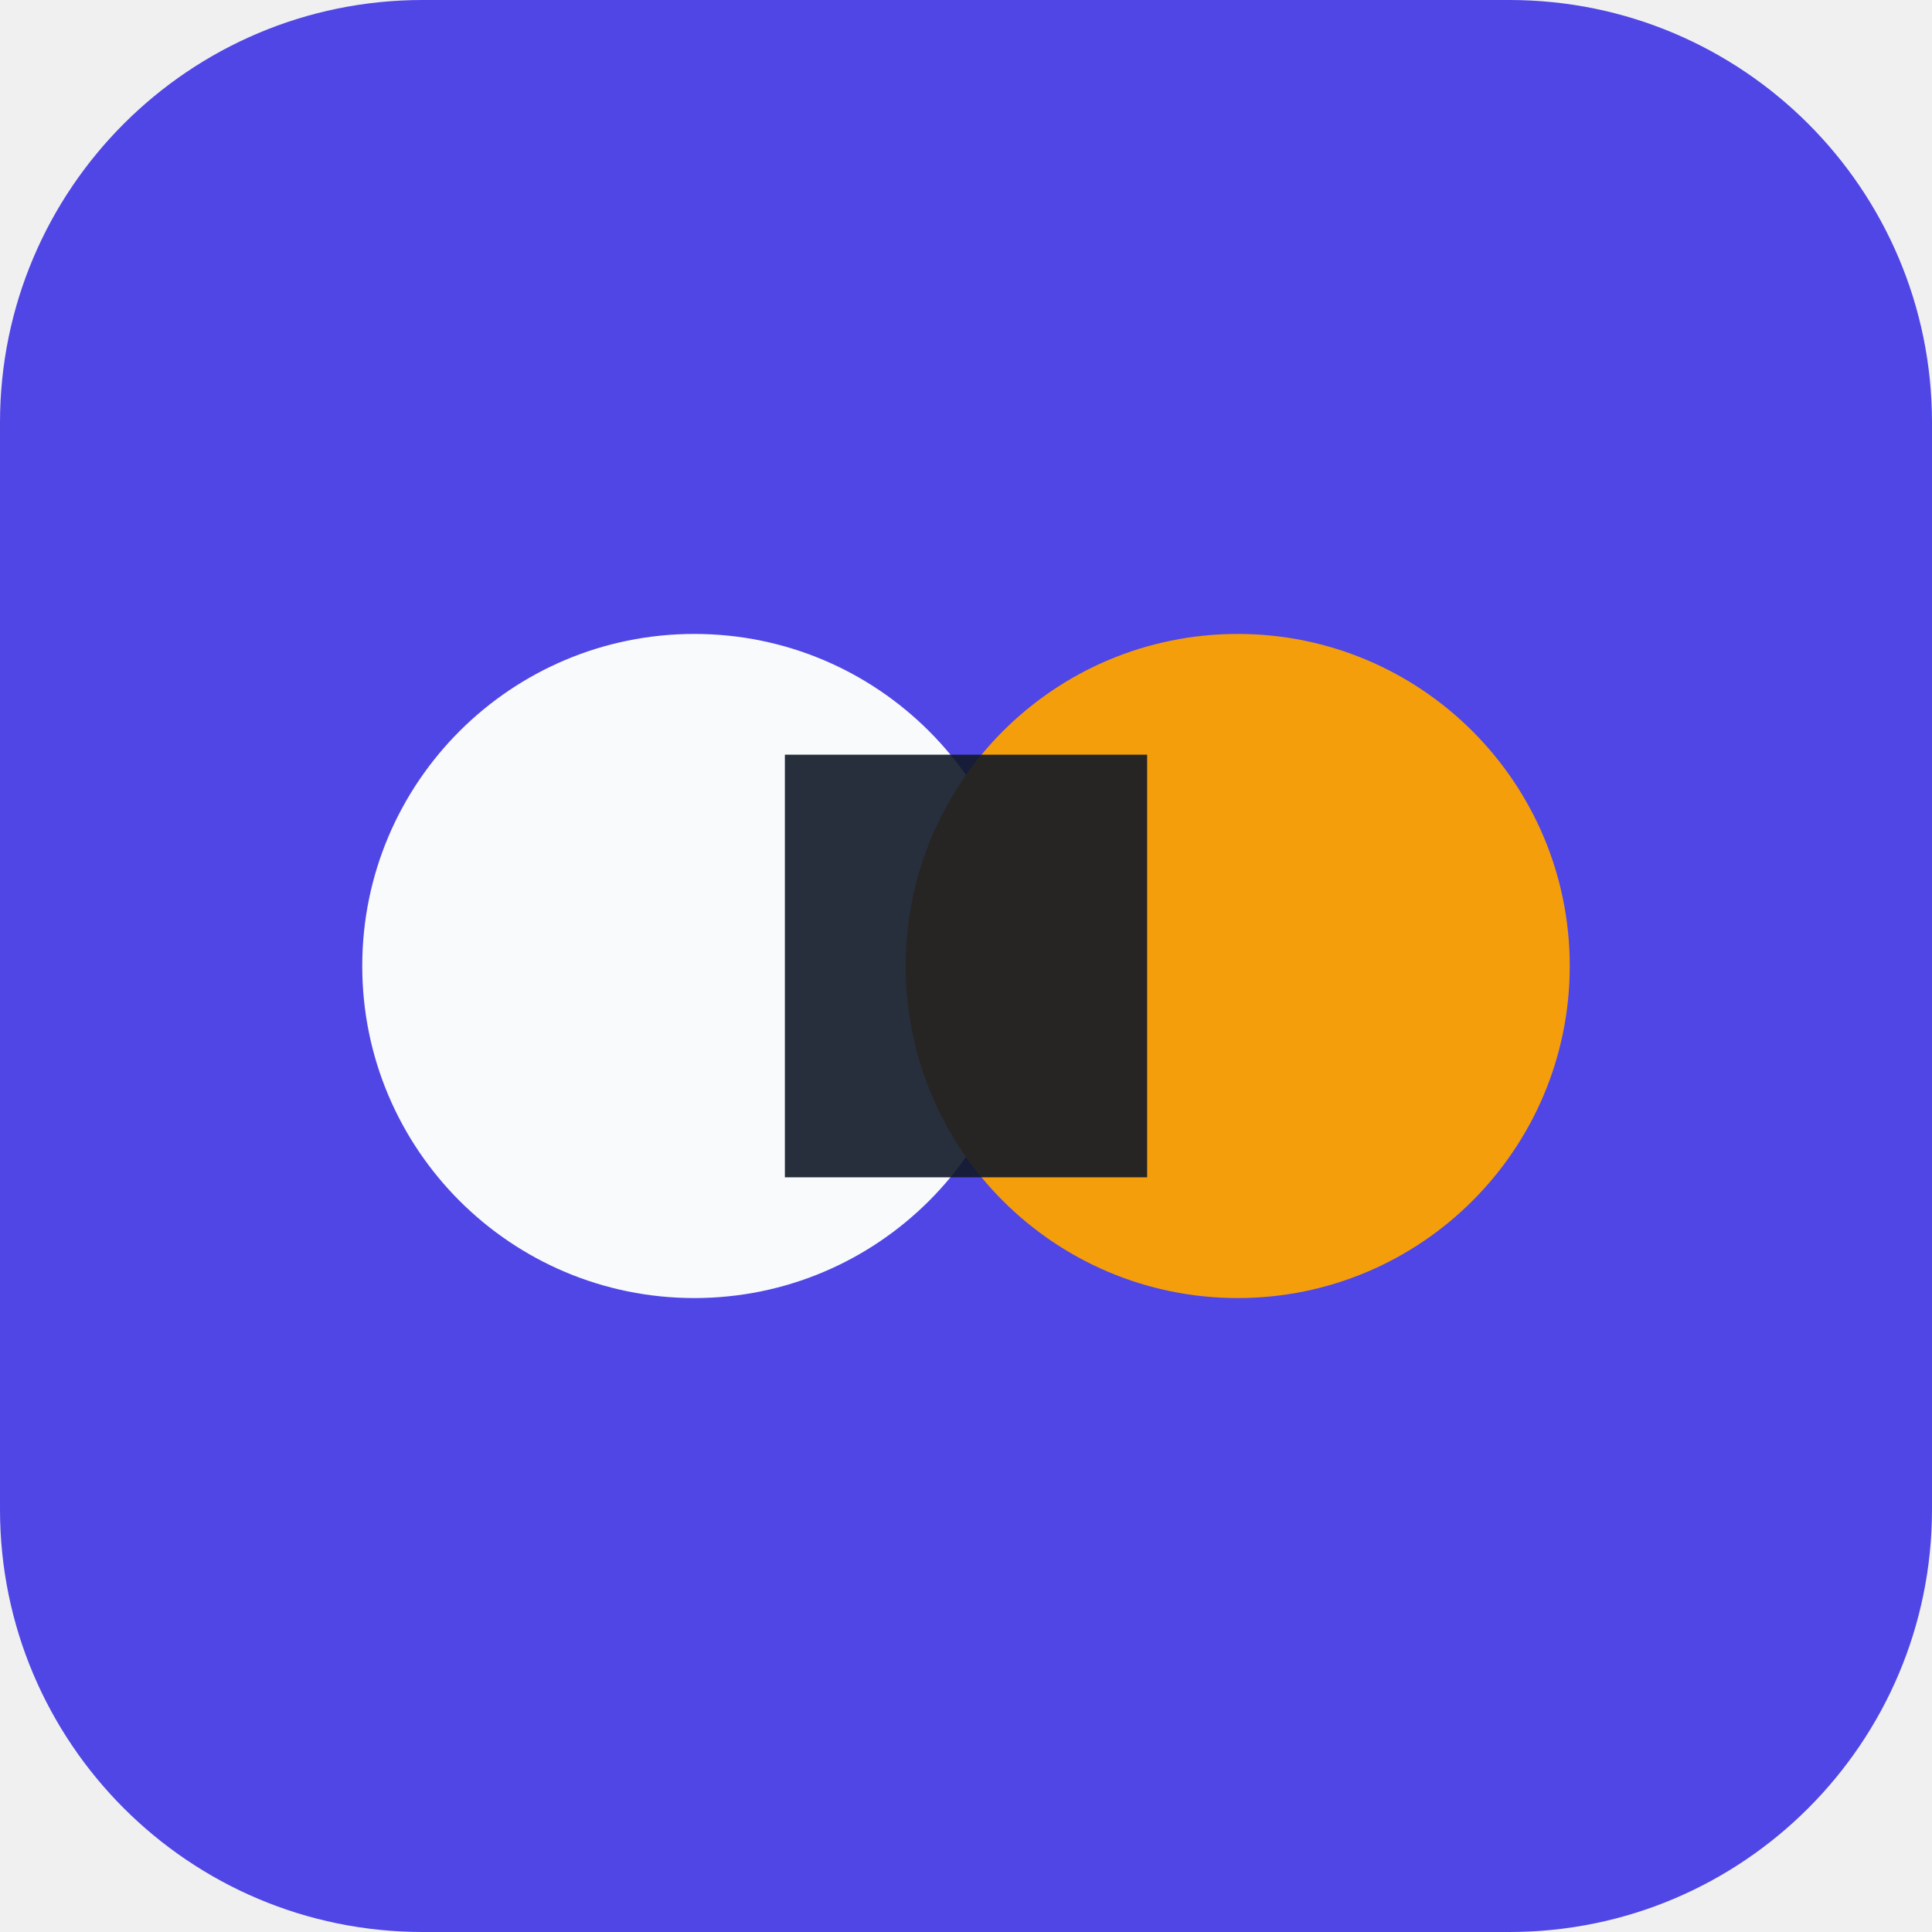
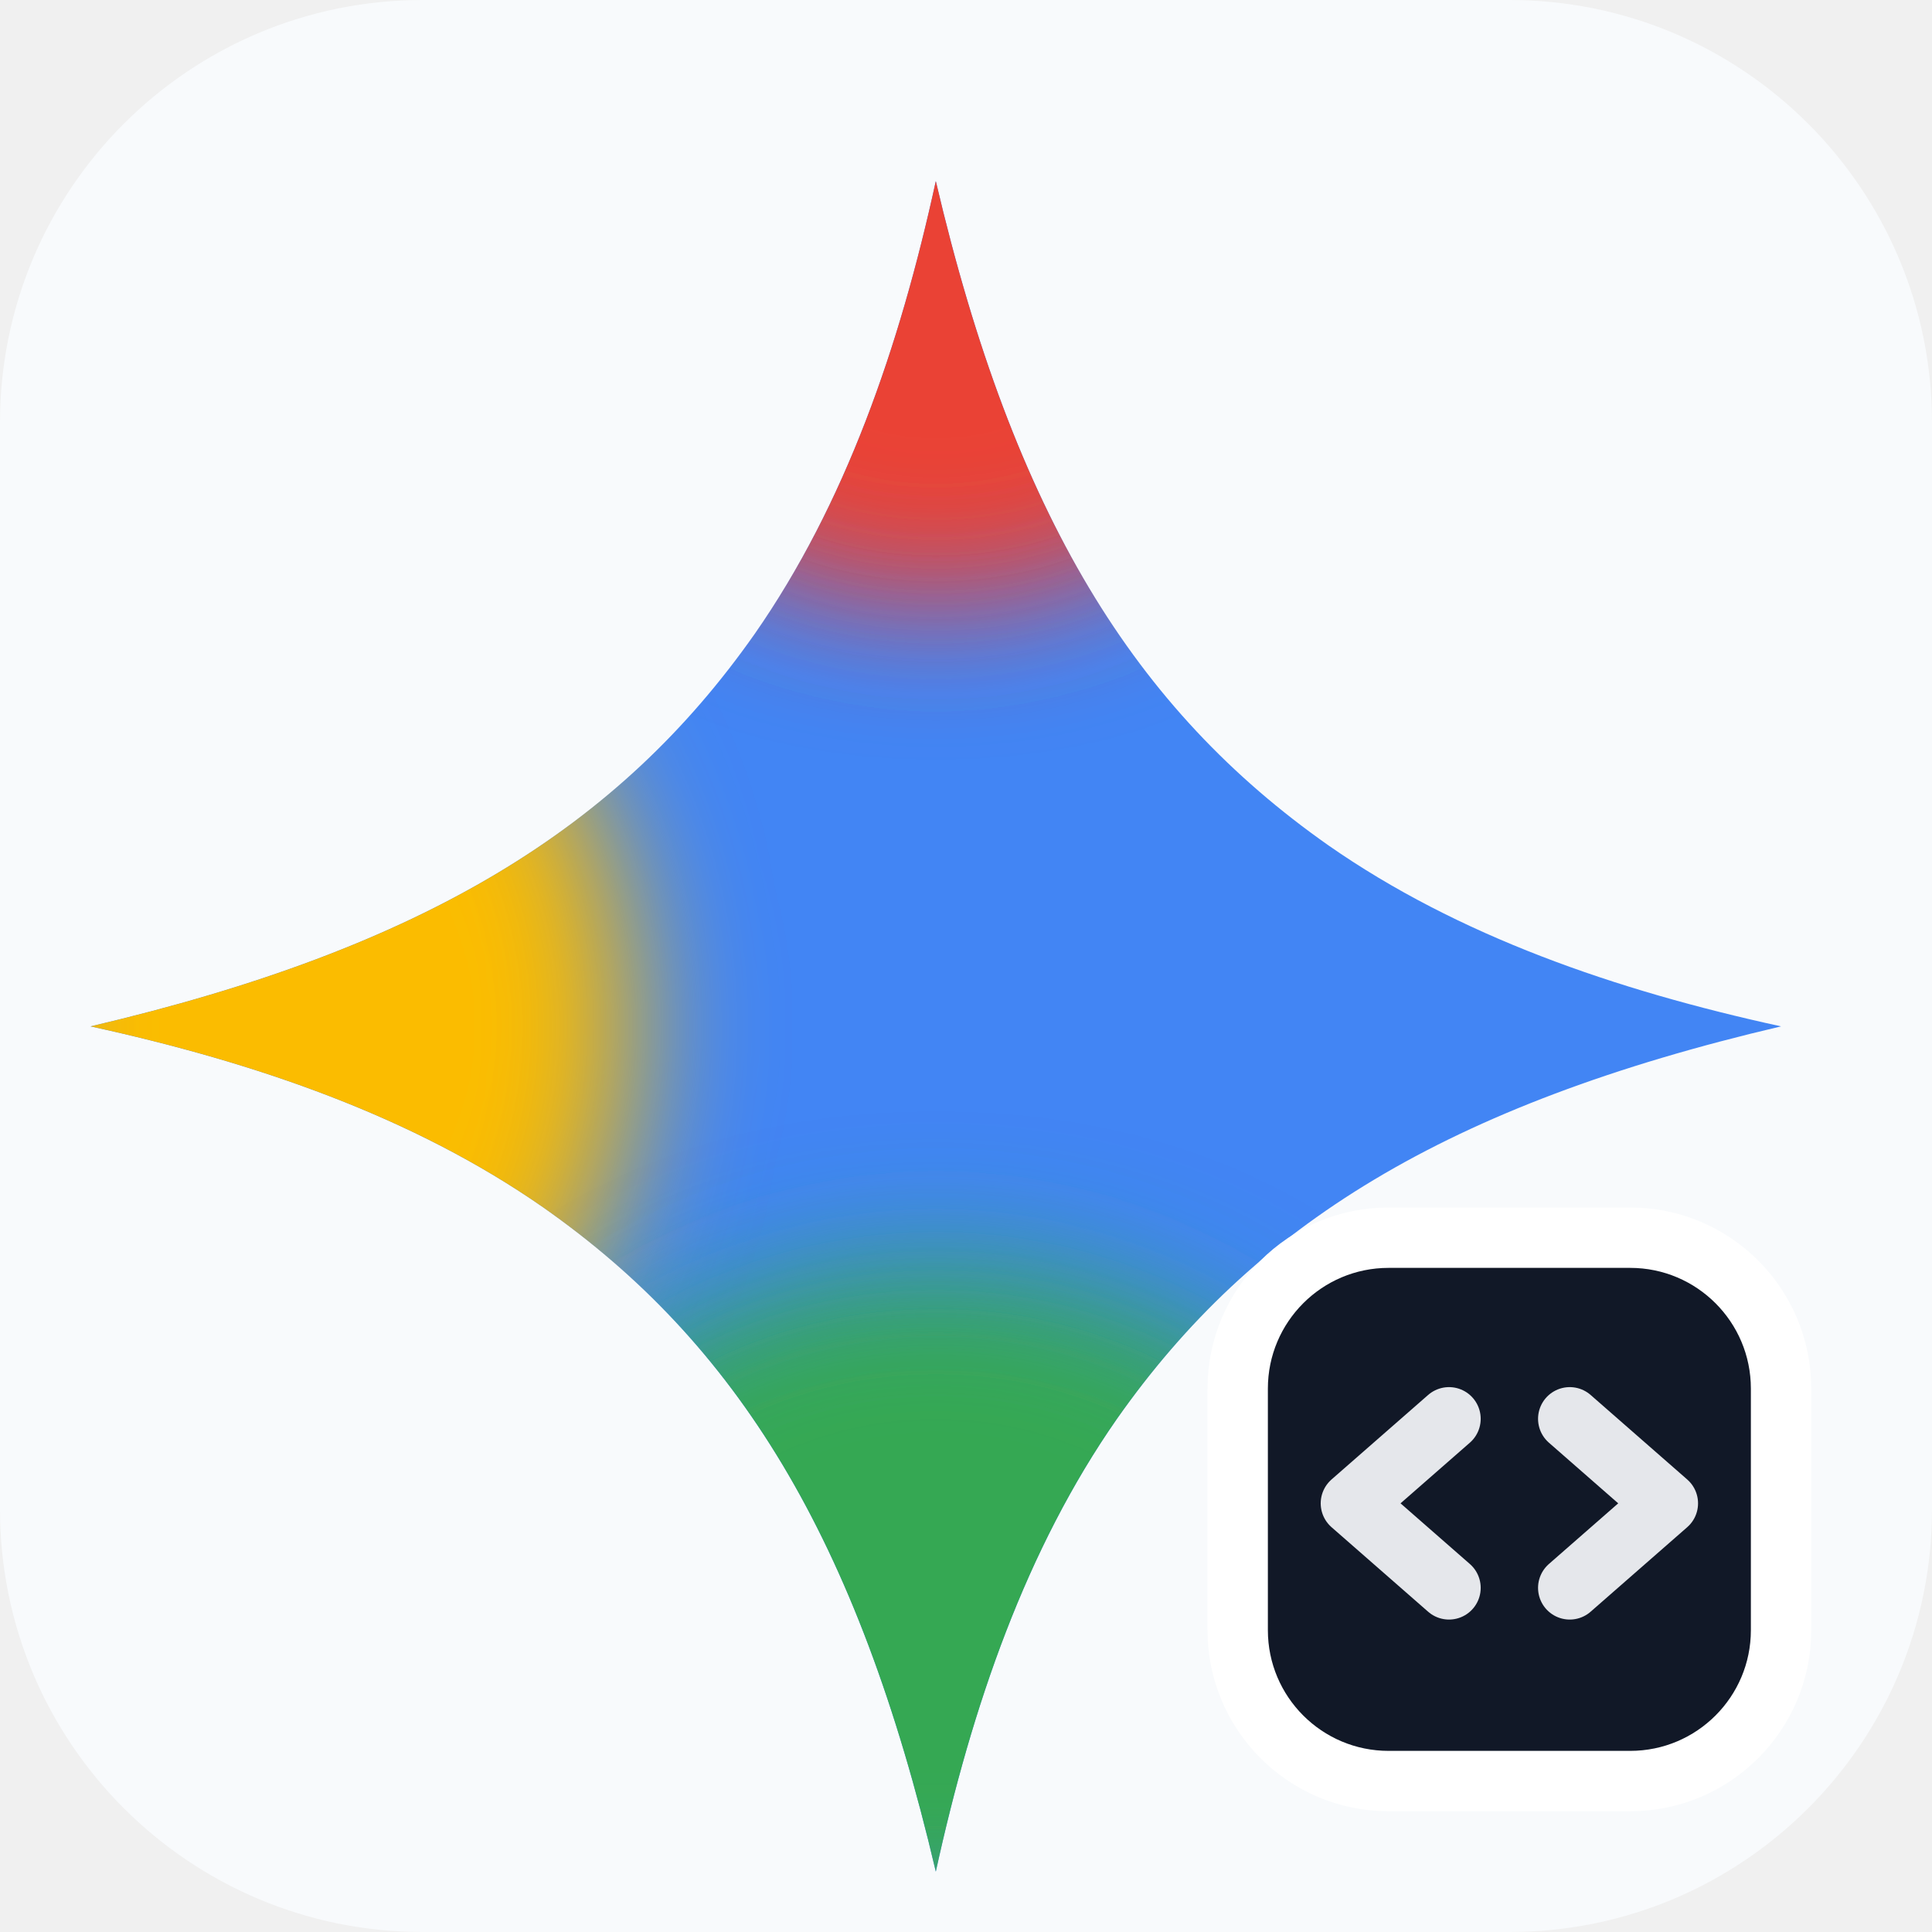
<svg xmlns="http://www.w3.org/2000/svg" width="64" height="64" viewBox="0 0 64 64" role="img" aria-labelledby="title desc">
-   <rect width="64" height="64" rx="14" fill="#4F46E5" />
-   <circle cx="23" cy="32" r="11" fill="#F9FAFB" />
-   <circle cx="41" cy="32" r="11" fill="#F59E0B" />
-   <path d="M26 25h12v14H26z" fill="#111827" opacity=".9" />
+   <defs>
+     <clipPath id="sparkle-clip">
+       <path d="M31 6c2.6 11.1 6.6 17.5 13 22 4.3 3 9.5 4.8 15 6-11.1 2.6-17.5 6.6-22 13-3 4.3-4.8 9.5-6 15-2.6-11.1-6.6-17.5-13-22-4.3-3-9.5-4.8-15-6 11.1-2.6 17.5-6.6 22-13 3-4.3 4.8-9.5 6-15Z" />
+     </clipPath>
+     <filter id="color-blend" x="-30%" y="-30%" width="160%" height="160%">
+       <feGaussianBlur stdDeviation="2.2" />
+     </filter>
+   </defs>
+   <rect width="64" height="64" rx="14" fill="#F8FAFC" />
+   <g clip-path="url(#sparkle-clip)">
+     <rect x="3" y="6" width="56" height="56" fill="#4285F4" />
+     <circle cx="31" cy="6" r="14" fill="#EA4335" filter="url(#color-blend)" />
+     <circle cx="4" cy="34" r="17" fill="#FBBC04" filter="url(#color-blend)" />
+     <circle cx="31" cy="60" r="18" fill="#34A853" filter="url(#color-blend)" />
+   </g>
+   <rect x="41" y="41" width="18" height="18" rx="5" fill="#111827" stroke="#FFFFFF" stroke-width="2" />
+   <path d="m48 47-3.2 2.8 3.2 2.8M52 47l3.2 2.8-3.2 2.8" fill="none" stroke="#E5E7EB" stroke-width="2.1" stroke-linecap="round" stroke-linejoin="round" />
</svg>
